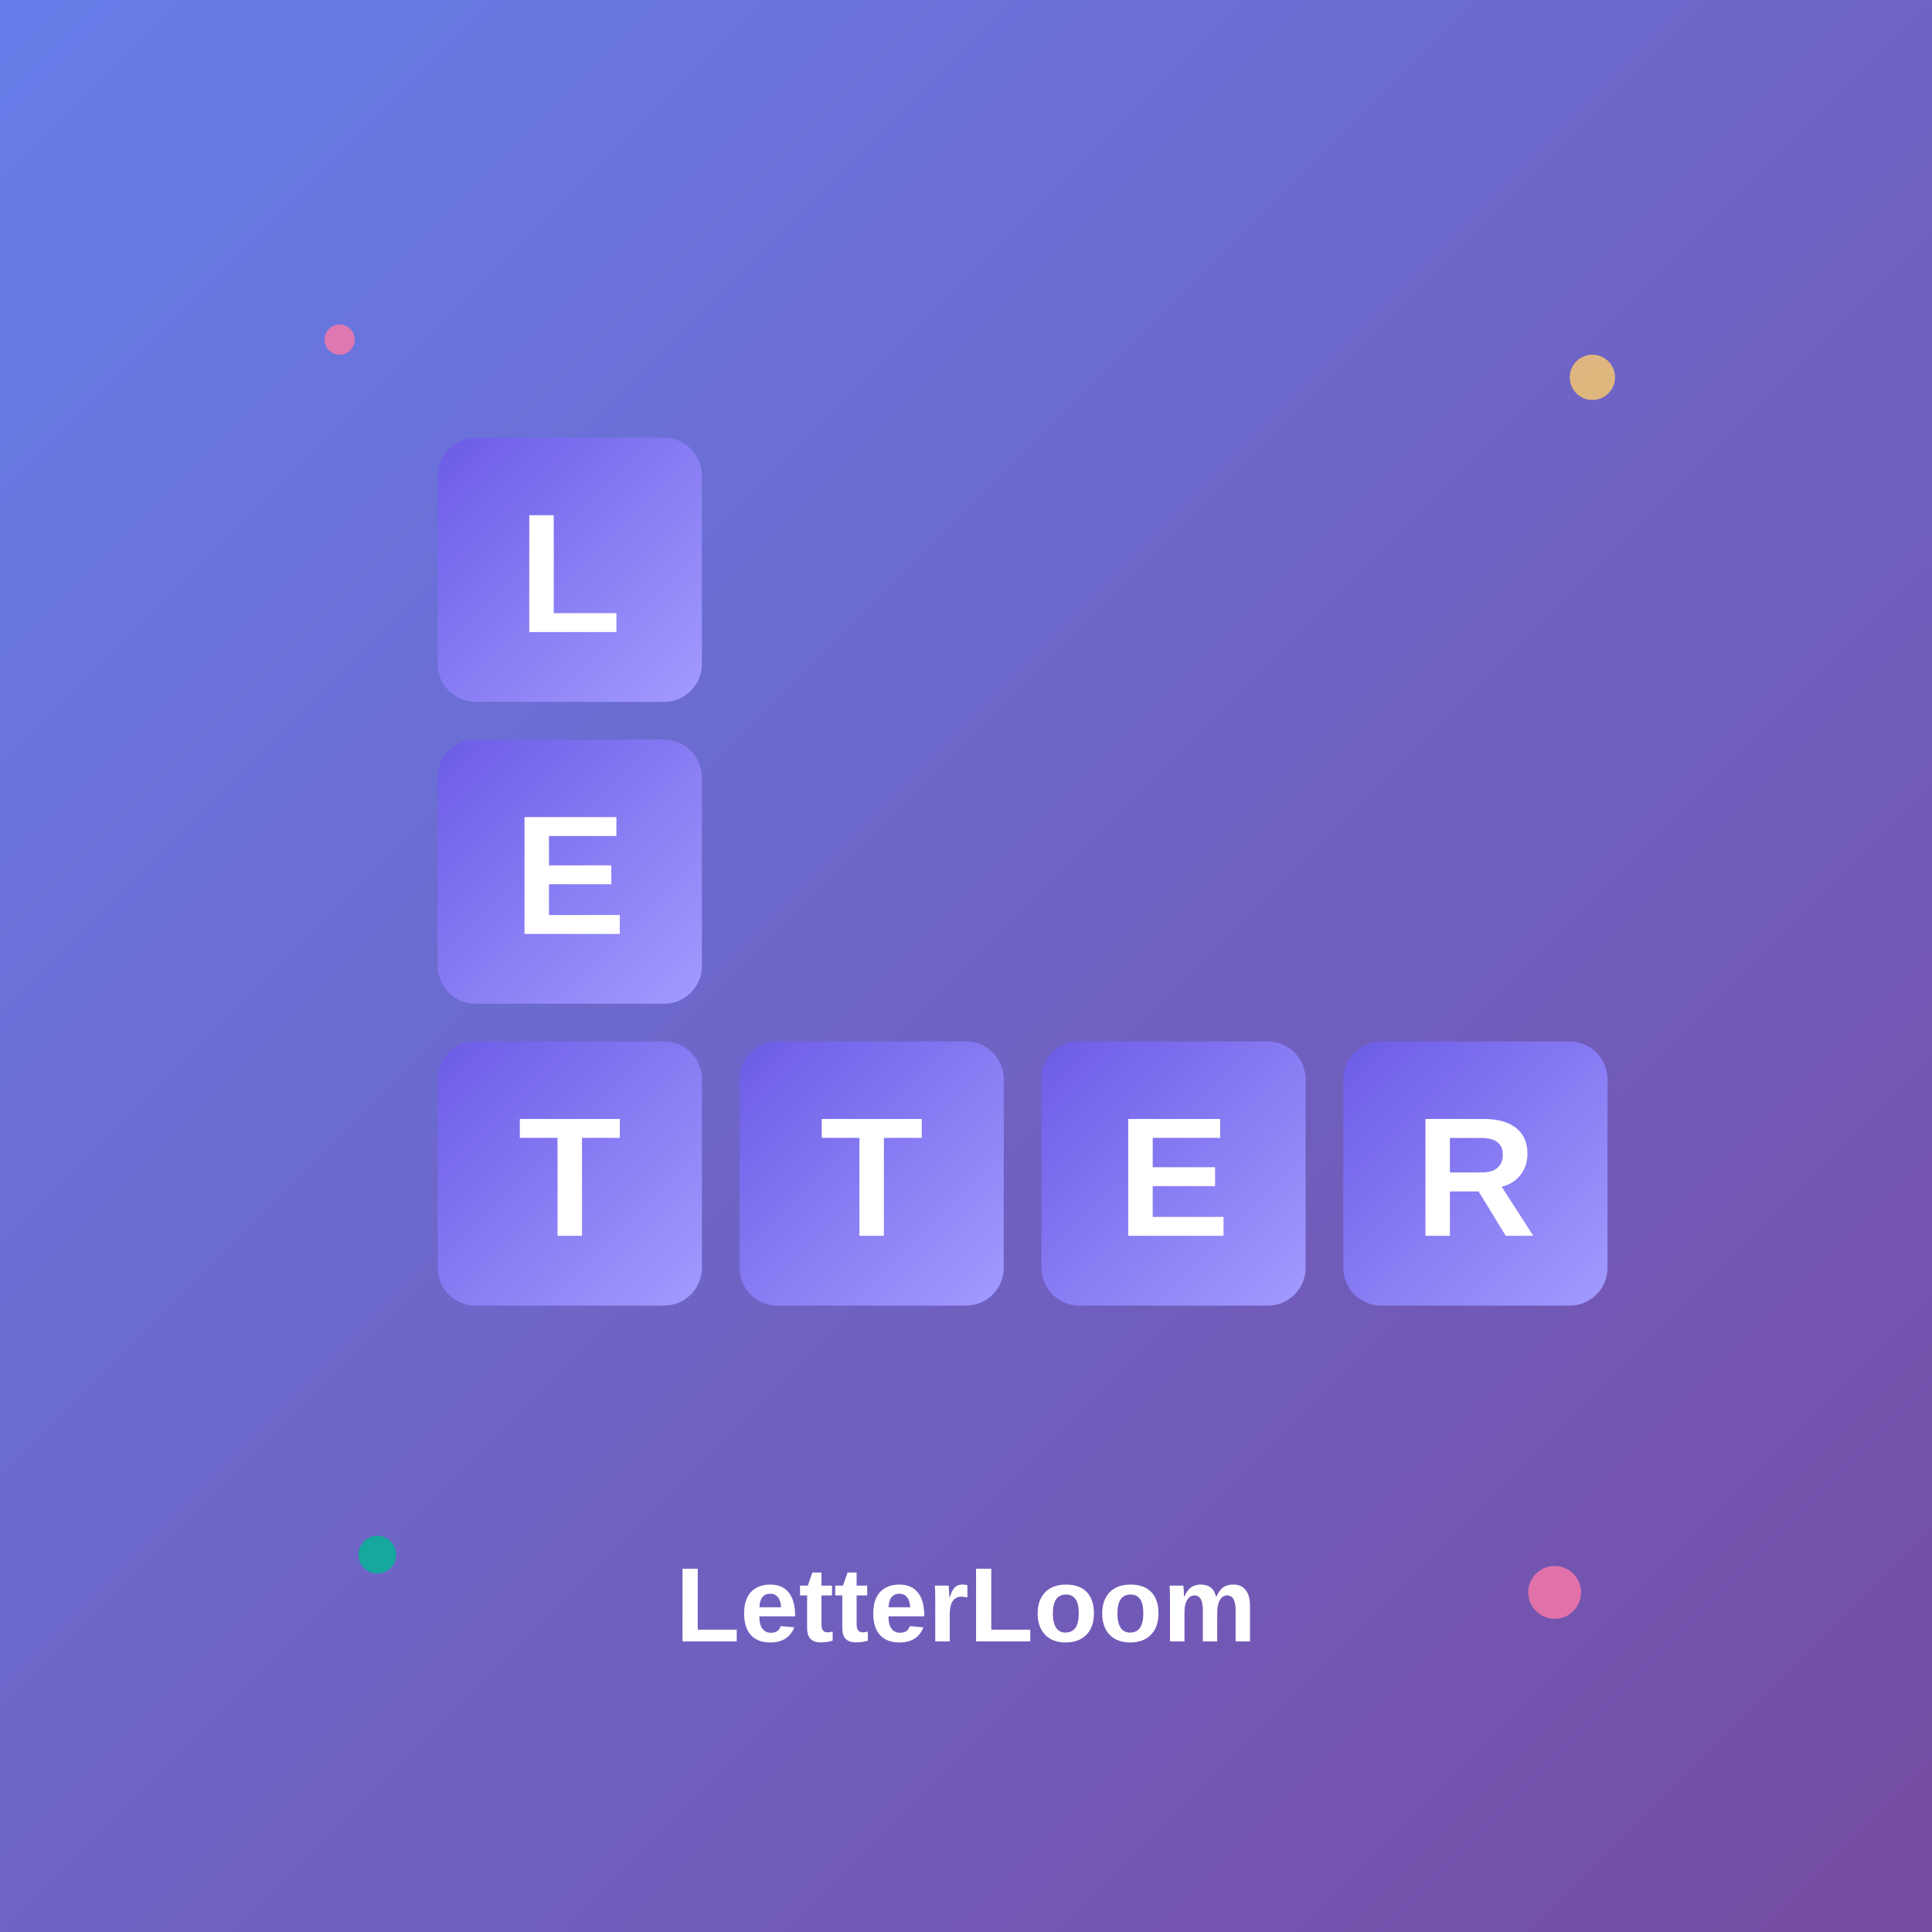
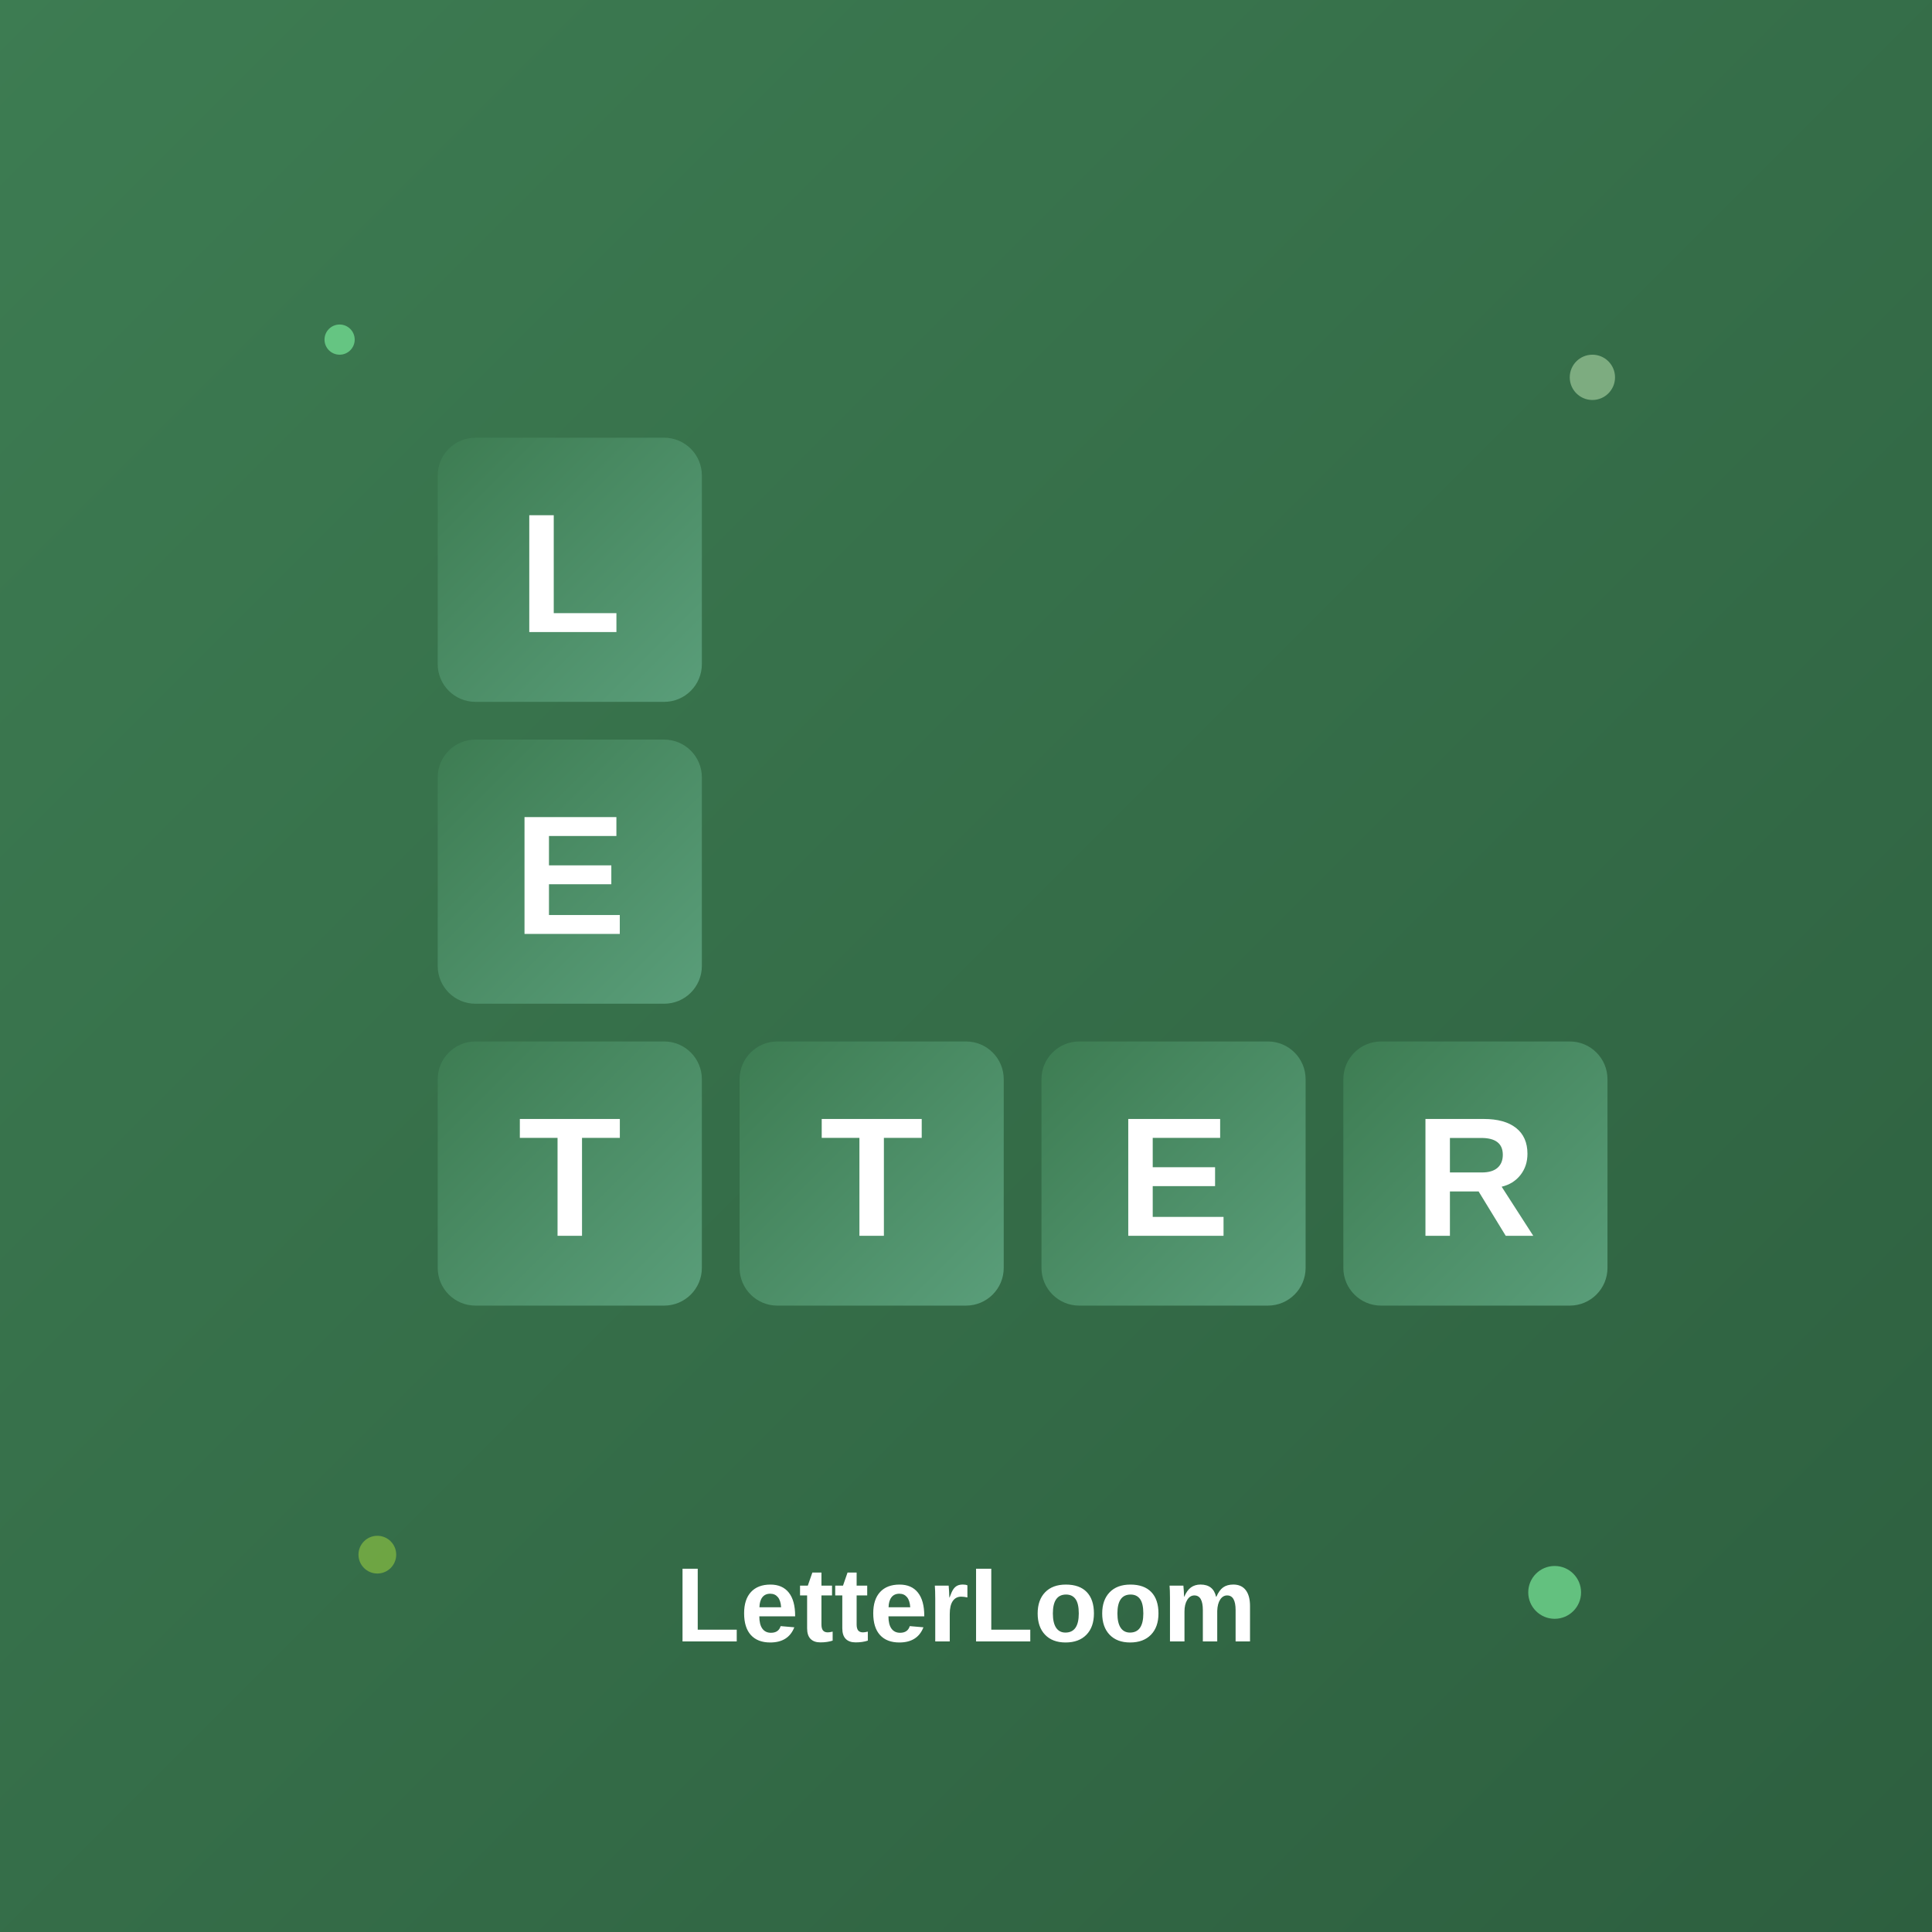
<svg xmlns="http://www.w3.org/2000/svg" width="1024" height="1024" viewBox="0 0 1024 1024">
  <defs>
    <linearGradient id="bgGradient" x1="0%" y1="0%" x2="100%" y2="100%">
-       <stop offset="0%" style="stop-color:#667EEA;stop-opacity:1" />
-       <stop offset="100%" style="stop-color:#764BA2;stop-opacity:1" />
+       <stop offset="0%" style="stop-color:#3D7C52;stop-opacity:1" />
+       <stop offset="100%" style="stop-color:#2D5F3F;stop-opacity:1" />
    </linearGradient>
    <linearGradient id="tileGradient" x1="0%" y1="0%" x2="100%" y2="100%">
-       <stop offset="0%" style="stop-color:#6C5CE7;stop-opacity:1" />
-       <stop offset="100%" style="stop-color:#A29BFE;stop-opacity:1" />
+       <stop offset="0%" style="stop-color:#3D7C52;stop-opacity:1" />
+       <stop offset="100%" style="stop-color:#5A9E7A;stop-opacity:1" />
    </linearGradient>
  </defs>
  <rect width="1024" height="1024" fill="url(#bgGradient)" rx="0" />
  <rect x="232" y="232" width="140" height="140" fill="url(#tileGradient)" rx="20" />
  <text x="302" y="335" font-family="Arial, sans-serif" font-size="90" font-weight="bold" fill="#FFFFFF" text-anchor="middle">L</text>
  <rect x="232" y="392" width="140" height="140" fill="url(#tileGradient)" rx="20" />
  <text x="302" y="495" font-family="Arial, sans-serif" font-size="90" font-weight="bold" fill="#FFFFFF" text-anchor="middle">E</text>
  <rect x="232" y="552" width="140" height="140" fill="url(#tileGradient)" rx="20" />
  <text x="302" y="655" font-family="Arial, sans-serif" font-size="90" font-weight="bold" fill="#FFFFFF" text-anchor="middle">T</text>
  <rect x="392" y="552" width="140" height="140" fill="url(#tileGradient)" rx="20" />
  <text x="462" y="655" font-family="Arial, sans-serif" font-size="90" font-weight="bold" fill="#FFFFFF" text-anchor="middle">T</text>
  <rect x="552" y="552" width="140" height="140" fill="url(#tileGradient)" rx="20" />
  <text x="622" y="655" font-family="Arial, sans-serif" font-size="90" font-weight="bold" fill="#FFFFFF" text-anchor="middle">E</text>
  <rect x="712" y="552" width="140" height="140" fill="url(#tileGradient)" rx="20" />
  <text x="782" y="655" font-family="Arial, sans-serif" font-size="90" font-weight="bold" fill="#FFFFFF" text-anchor="middle">R</text>
-   <circle cx="180" cy="180" r="8" fill="#FD79A8" opacity="0.8" />
-   <circle cx="844" cy="200" r="12" fill="#FDCB6E" opacity="0.8" />
-   <circle cx="200" cy="824" r="10" fill="#00B894" opacity="0.8" />
-   <circle cx="824" cy="844" r="14" fill="#FD79A8" opacity="0.8" />
+   <circle cx="180" cy="180" r="8" fill="#6FD88E" opacity="0.8" />
+   <circle cx="844" cy="200" r="12" fill="#8FBC8F" opacity="0.8" />
+   <circle cx="200" cy="824" r="10" fill="#7CB342" opacity="0.8" />
+   <circle cx="824" cy="844" r="14" fill="#6FD88E" opacity="0.8" />
  <text x="512" y="870" font-family="Arial, sans-serif" font-size="56" font-weight="bold" fill="#FFFFFF" text-anchor="middle">LetterLoom</text>
</svg>
